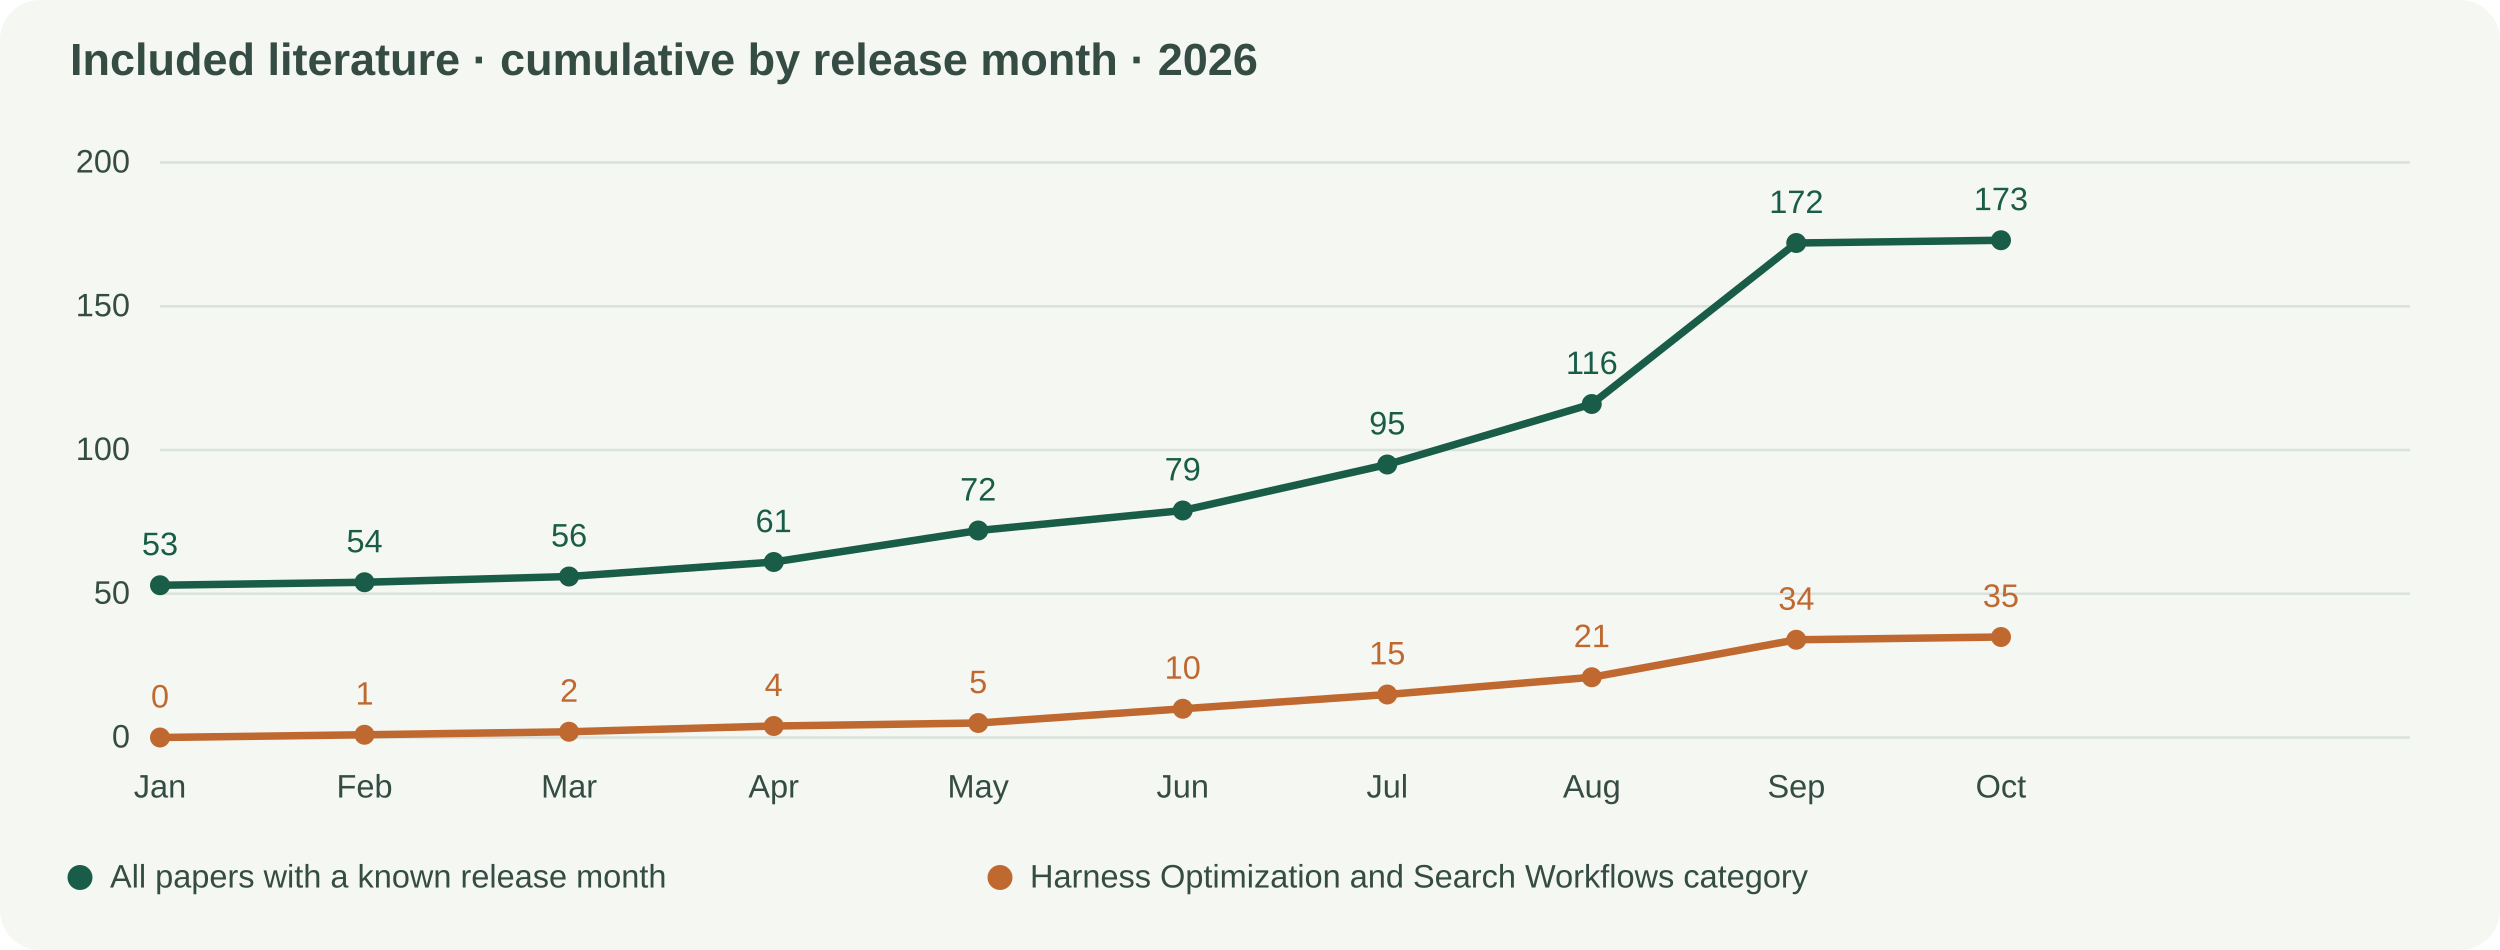
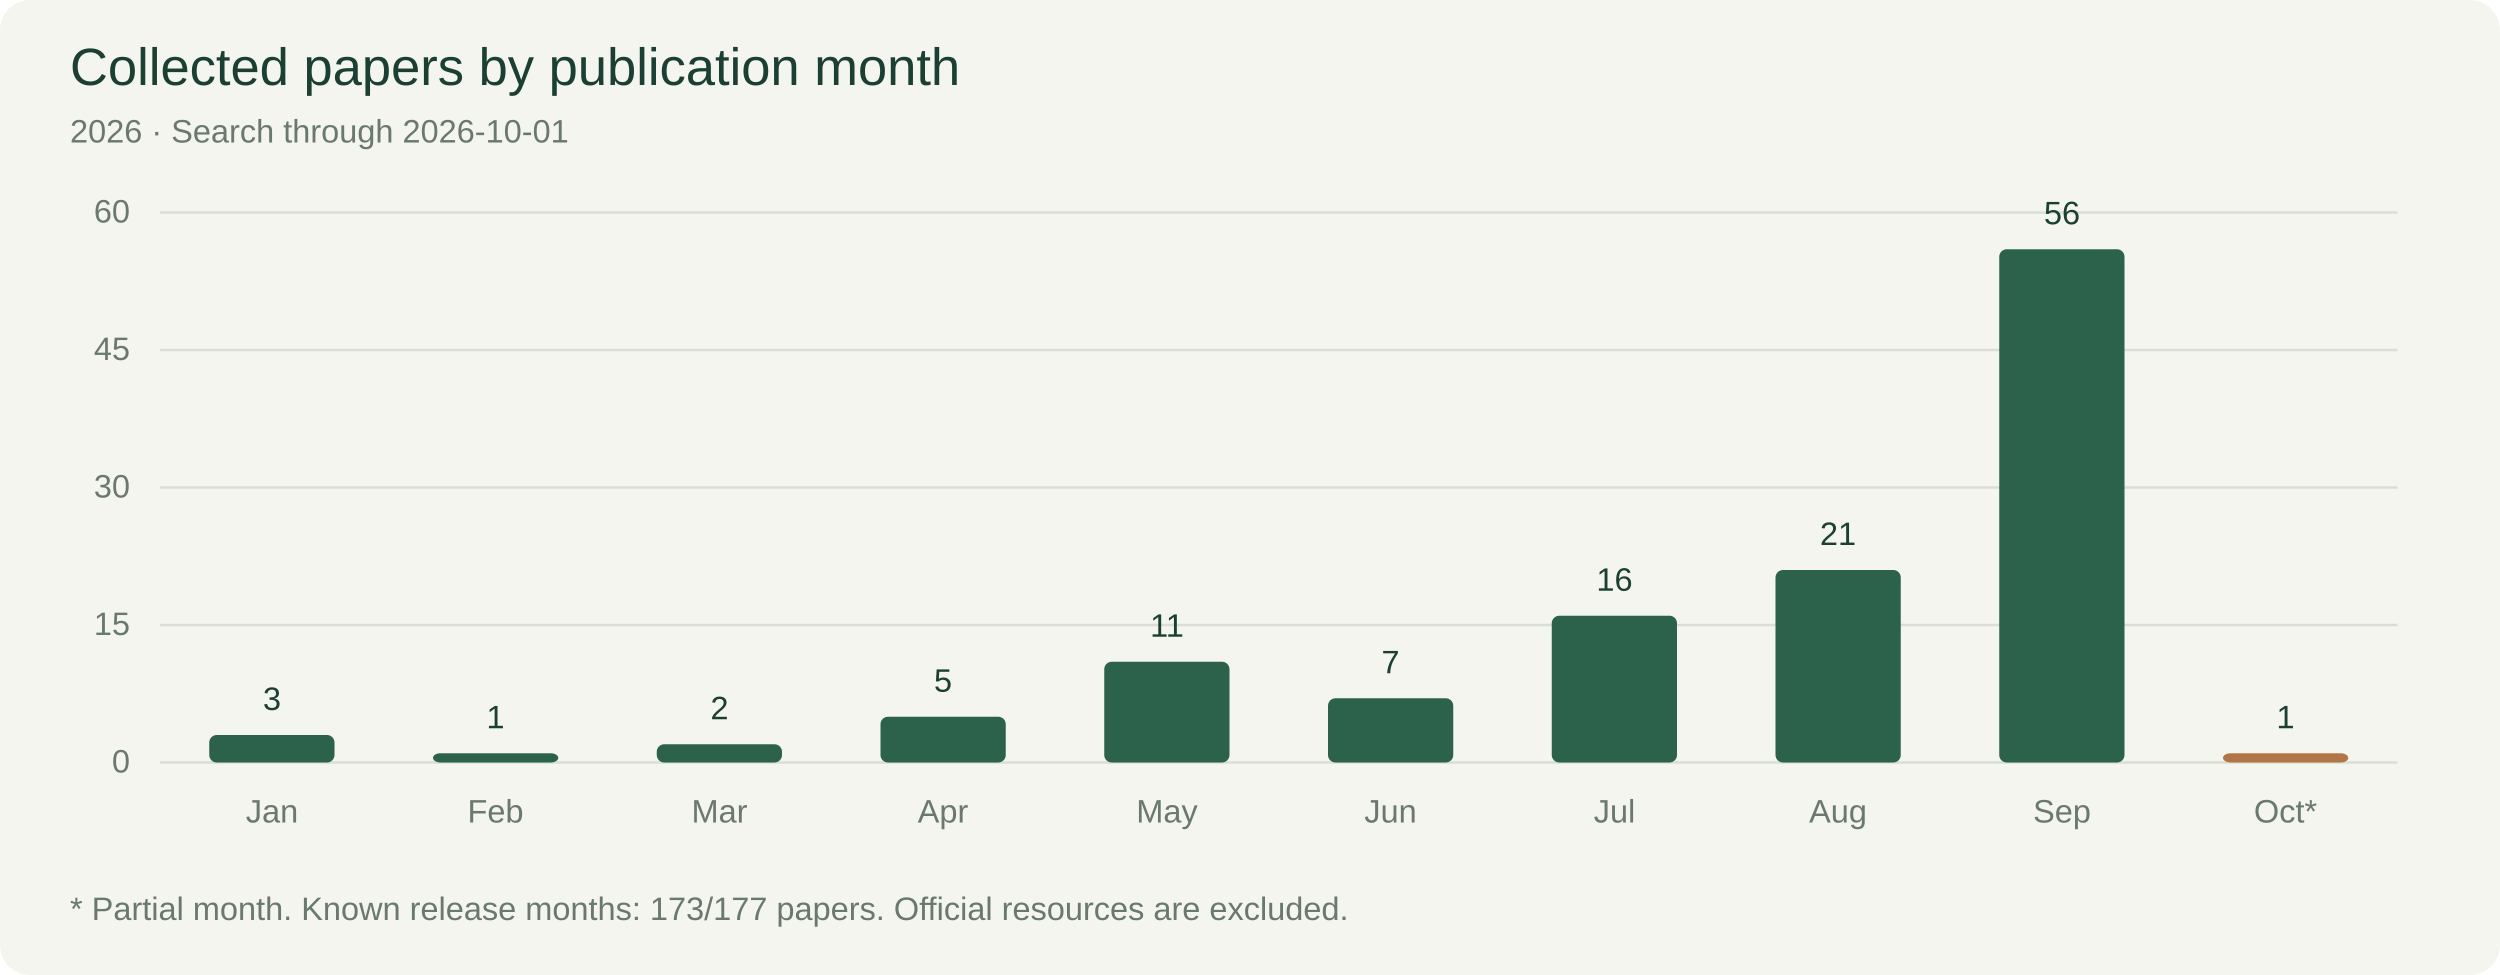
- <svg xmlns="http://www.w3.org/2000/svg" width="1000" height="380" viewBox="0 0 1000 380" role="img" aria-labelledby="title desc">
-   <rect width="1000" height="380" rx="16" fill="#f5f7f3" />
-   <g font-family="Arial,sans-serif" font-size="13" fill="#344c43">
-     <text x="28" y="30" font-size="18" font-weight="bold">Included literature · cumulative by release month · 2026</text>
-     <path d="M64 295.0h900" stroke="#d9e2dc" />
-     <text x="52" y="299.0" text-anchor="end">0</text>
-     <path d="M64 237.5h900" stroke="#d9e2dc" />
-     <text x="52" y="241.5" text-anchor="end">50</text>
-     <path d="M64 180.0h900" stroke="#d9e2dc" />
-     <text x="52" y="184.0" text-anchor="end">100</text>
-     <path d="M64 122.5h900" stroke="#d9e2dc" />
-     <text x="52" y="126.5" text-anchor="end">150</text>
-     <path d="M64 65.0h900" stroke="#d9e2dc" />
-     <text x="52" y="69.0" text-anchor="end">200</text>
-     <text x="64.0" y="319" text-anchor="middle">Jan</text>
-     <text x="145.818" y="319" text-anchor="middle">Feb</text>
-     <text x="227.636" y="319" text-anchor="middle">Mar</text>
-     <text x="309.455" y="319" text-anchor="middle">Apr</text>
-     <text x="391.273" y="319" text-anchor="middle">May</text>
-     <text x="473.091" y="319" text-anchor="middle">Jun</text>
-     <text x="554.909" y="319" text-anchor="middle">Jul</text>
-     <text x="636.727" y="319" text-anchor="middle">Aug</text>
-     <text x="718.545" y="319" text-anchor="middle">Sep</text>
-     <text x="800.364" y="319" text-anchor="middle">Oct</text>
-     <polyline fill="none" stroke="#195c47" stroke-width="3" points="64.0,234.1 145.8,232.9 227.6,230.6 309.5,224.8 391.3,212.2 473.1,204.2 554.9,185.8 636.7,161.6 718.5,97.2 800.4,96.1" />
-     <circle cx="64.0" cy="234.1" r="4" fill="#195c47" />
-     <text x="64.0" y="222.05" text-anchor="middle" fill="#195c47">53</text>
-     <circle cx="145.8" cy="232.9" r="4" fill="#195c47" />
-     <text x="145.818" y="220.9" text-anchor="middle" fill="#195c47">54</text>
-     <circle cx="227.6" cy="230.6" r="4" fill="#195c47" />
-     <text x="227.636" y="218.6" text-anchor="middle" fill="#195c47">56</text>
-     <circle cx="309.5" cy="224.8" r="4" fill="#195c47" />
-     <text x="309.455" y="212.85" text-anchor="middle" fill="#195c47">61</text>
-     <circle cx="391.3" cy="212.2" r="4" fill="#195c47" />
-     <text x="391.273" y="200.2" text-anchor="middle" fill="#195c47">72</text>
-     <circle cx="473.1" cy="204.2" r="4" fill="#195c47" />
-     <text x="473.091" y="192.15" text-anchor="middle" fill="#195c47">79</text>
-     <circle cx="554.9" cy="185.8" r="4" fill="#195c47" />
-     <text x="554.909" y="173.75" text-anchor="middle" fill="#195c47">95</text>
-     <circle cx="636.7" cy="161.6" r="4" fill="#195c47" />
-     <text x="636.727" y="149.6" text-anchor="middle" fill="#195c47">116</text>
-     <circle cx="718.5" cy="97.2" r="4" fill="#195c47" />
-     <text x="718.545" y="85.2" text-anchor="middle" fill="#195c47">172</text>
-     <circle cx="800.4" cy="96.1" r="4" fill="#195c47" />
-     <text x="800.364" y="84.05" text-anchor="middle" fill="#195c47">173</text>
-     <polyline fill="none" stroke="#bf682f" stroke-width="3" points="64.0,295.0 145.8,293.9 227.6,292.7 309.5,290.4 391.3,289.2 473.1,283.5 554.9,277.8 636.7,270.9 718.5,255.9 800.4,254.8" />
-     <circle cx="64.0" cy="295.0" r="4" fill="#bf682f" />
-     <text x="64.0" y="283.0" text-anchor="middle" fill="#bf682f">0</text>
-     <circle cx="145.8" cy="293.9" r="4" fill="#bf682f" />
-     <text x="145.818" y="281.85" text-anchor="middle" fill="#bf682f">1</text>
-     <circle cx="227.6" cy="292.7" r="4" fill="#bf682f" />
-     <text x="227.636" y="280.7" text-anchor="middle" fill="#bf682f">2</text>
-     <circle cx="309.5" cy="290.4" r="4" fill="#bf682f" />
-     <text x="309.455" y="278.4" text-anchor="middle" fill="#bf682f">4</text>
-     <circle cx="391.3" cy="289.2" r="4" fill="#bf682f" />
-     <text x="391.273" y="277.25" text-anchor="middle" fill="#bf682f">5</text>
-     <circle cx="473.1" cy="283.5" r="4" fill="#bf682f" />
-     <text x="473.091" y="271.5" text-anchor="middle" fill="#bf682f">10</text>
-     <circle cx="554.9" cy="277.8" r="4" fill="#bf682f" />
-     <text x="554.909" y="265.75" text-anchor="middle" fill="#bf682f">15</text>
-     <circle cx="636.7" cy="270.9" r="4" fill="#bf682f" />
-     <text x="636.727" y="258.85" text-anchor="middle" fill="#bf682f">21</text>
-     <circle cx="718.5" cy="255.9" r="4" fill="#bf682f" />
-     <text x="718.545" y="243.9" text-anchor="middle" fill="#bf682f">34</text>
-     <circle cx="800.4" cy="254.8" r="4" fill="#bf682f" />
-     <text x="800.364" y="242.75" text-anchor="middle" fill="#bf682f">35</text>
-     <circle cx="32" cy="351" r="5" fill="#195c47" />
-     <text x="44" y="355">All papers with a known release month</text>
-     <circle cx="400" cy="351" r="5" fill="#bf682f" />
-     <text x="412" y="355">Harness Optimization and Search Workflows category</text>
+ <svg xmlns="http://www.w3.org/2000/svg" width="1000" height="390" viewBox="0 0 1000 390" role="img" aria-labelledby="title desc">
+   <rect width="1000" height="390" rx="12" fill="#f5f5ef" />
+   <g font-family="Arial,sans-serif" font-size="13" fill="#1b4033">
+     <text x="28" y="34" font-size="21">Collected papers by publication month</text>
+     <text x="28" y="57" fill="#6a796e">2026 · Search through 2026-10-01</text>
+     <path d="M64 305.0h895" stroke="#d9dfd3" />
+     <text x="52" y="309.0" text-anchor="end" fill="#6a796e">0</text>
+     <path d="M64 250.0h895" stroke="#d9dfd3" />
+     <text x="52" y="254.0" text-anchor="end" fill="#6a796e">15</text>
+     <path d="M64 195.0h895" stroke="#d9dfd3" />
+     <text x="52" y="199.0" text-anchor="end" fill="#6a796e">30</text>
+     <path d="M64 140.0h895" stroke="#d9dfd3" />
+     <text x="52" y="144.0" text-anchor="end" fill="#6a796e">45</text>
+     <path d="M64 85.0h895" stroke="#d9dfd3" />
+     <text x="52" y="89.0" text-anchor="end" fill="#6a796e">60</text>
+     <rect x="83.7" y="294.0" width="50.1" height="11.0" rx="3" fill="#2c614b" />
+     <text x="108.8" y="284.0" text-anchor="middle">3</text>
+     <text x="108.8" y="329" text-anchor="middle" fill="#6a796e">Jan</text>
+     <rect x="173.2" y="301.3" width="50.1" height="3.7" rx="3" fill="#2c614b" />
+     <text x="198.2" y="291.3" text-anchor="middle">1</text>
+     <text x="198.2" y="329" text-anchor="middle" fill="#6a796e">Feb</text>
+     <rect x="262.7" y="297.7" width="50.1" height="7.3" rx="3" fill="#2c614b" />
+     <text x="287.8" y="287.7" text-anchor="middle">2</text>
+     <text x="287.8" y="329" text-anchor="middle" fill="#6a796e">Mar</text>
+     <rect x="352.2" y="286.7" width="50.1" height="18.3" rx="3" fill="#2c614b" />
+     <text x="377.2" y="276.7" text-anchor="middle">5</text>
+     <text x="377.2" y="329" text-anchor="middle" fill="#6a796e">Apr</text>
+     <rect x="441.7" y="264.7" width="50.1" height="40.3" rx="3" fill="#2c614b" />
+     <text x="466.8" y="254.7" text-anchor="middle">11</text>
+     <text x="466.8" y="329" text-anchor="middle" fill="#6a796e">May</text>
+     <rect x="531.2" y="279.3" width="50.1" height="25.7" rx="3" fill="#2c614b" />
+     <text x="556.2" y="269.3" text-anchor="middle">7</text>
+     <text x="556.2" y="329" text-anchor="middle" fill="#6a796e">Jun</text>
+     <rect x="620.7" y="246.3" width="50.1" height="58.7" rx="3" fill="#2c614b" />
+     <text x="645.8" y="236.3" text-anchor="middle">16</text>
+     <text x="645.8" y="329" text-anchor="middle" fill="#6a796e">Jul</text>
+     <rect x="710.2" y="228.0" width="50.1" height="77.0" rx="3" fill="#2c614b" />
+     <text x="735.2" y="218.0" text-anchor="middle">21</text>
+     <text x="735.2" y="329" text-anchor="middle" fill="#6a796e">Aug</text>
+     <rect x="799.7" y="99.7" width="50.1" height="205.3" rx="3" fill="#2c614b" />
+     <text x="824.8" y="89.7" text-anchor="middle">56</text>
+     <text x="824.8" y="329" text-anchor="middle" fill="#6a796e">Sep</text>
+     <rect x="889.2" y="301.3" width="50.1" height="3.7" rx="3" fill="#b27548" />
+     <text x="914.2" y="291.3" text-anchor="middle">1</text>
+     <text x="914.2" y="329" text-anchor="middle" fill="#6a796e">Oct*</text>
+     <text x="28" y="368" fill="#6a796e">* Partial month. Known release months: 173/177 papers. Official resources are excluded.</text>
  </g>
</svg>
